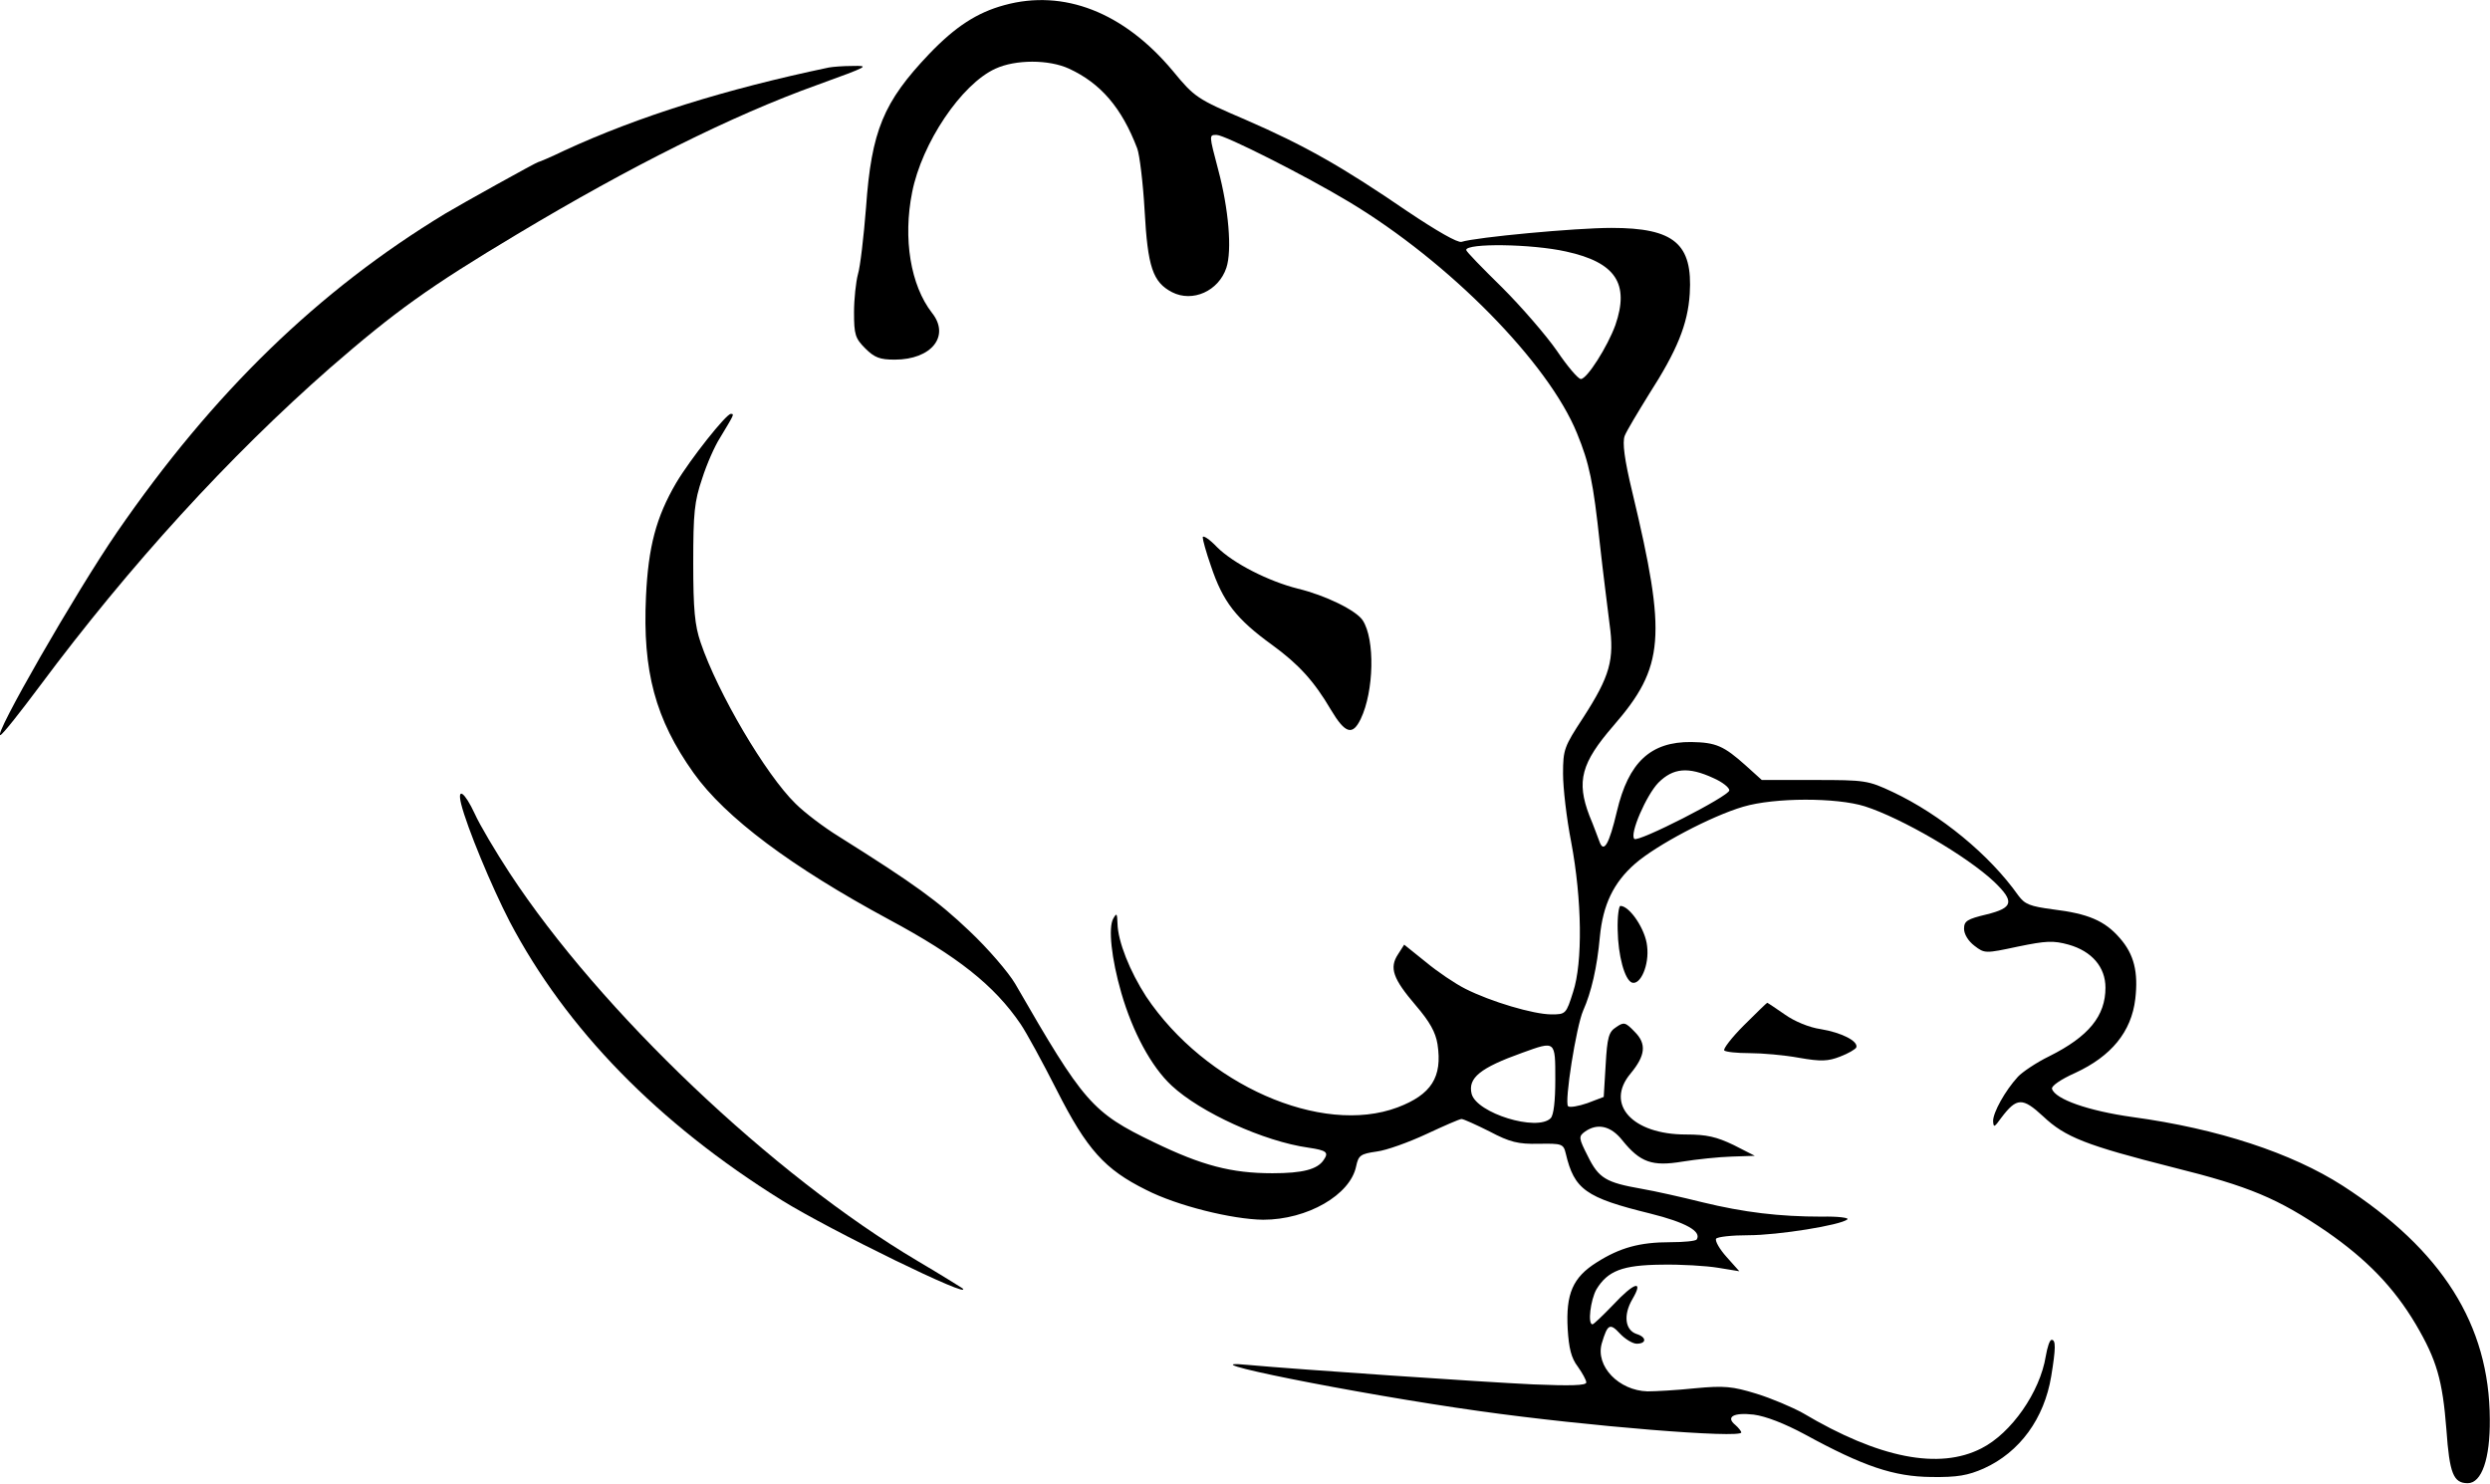
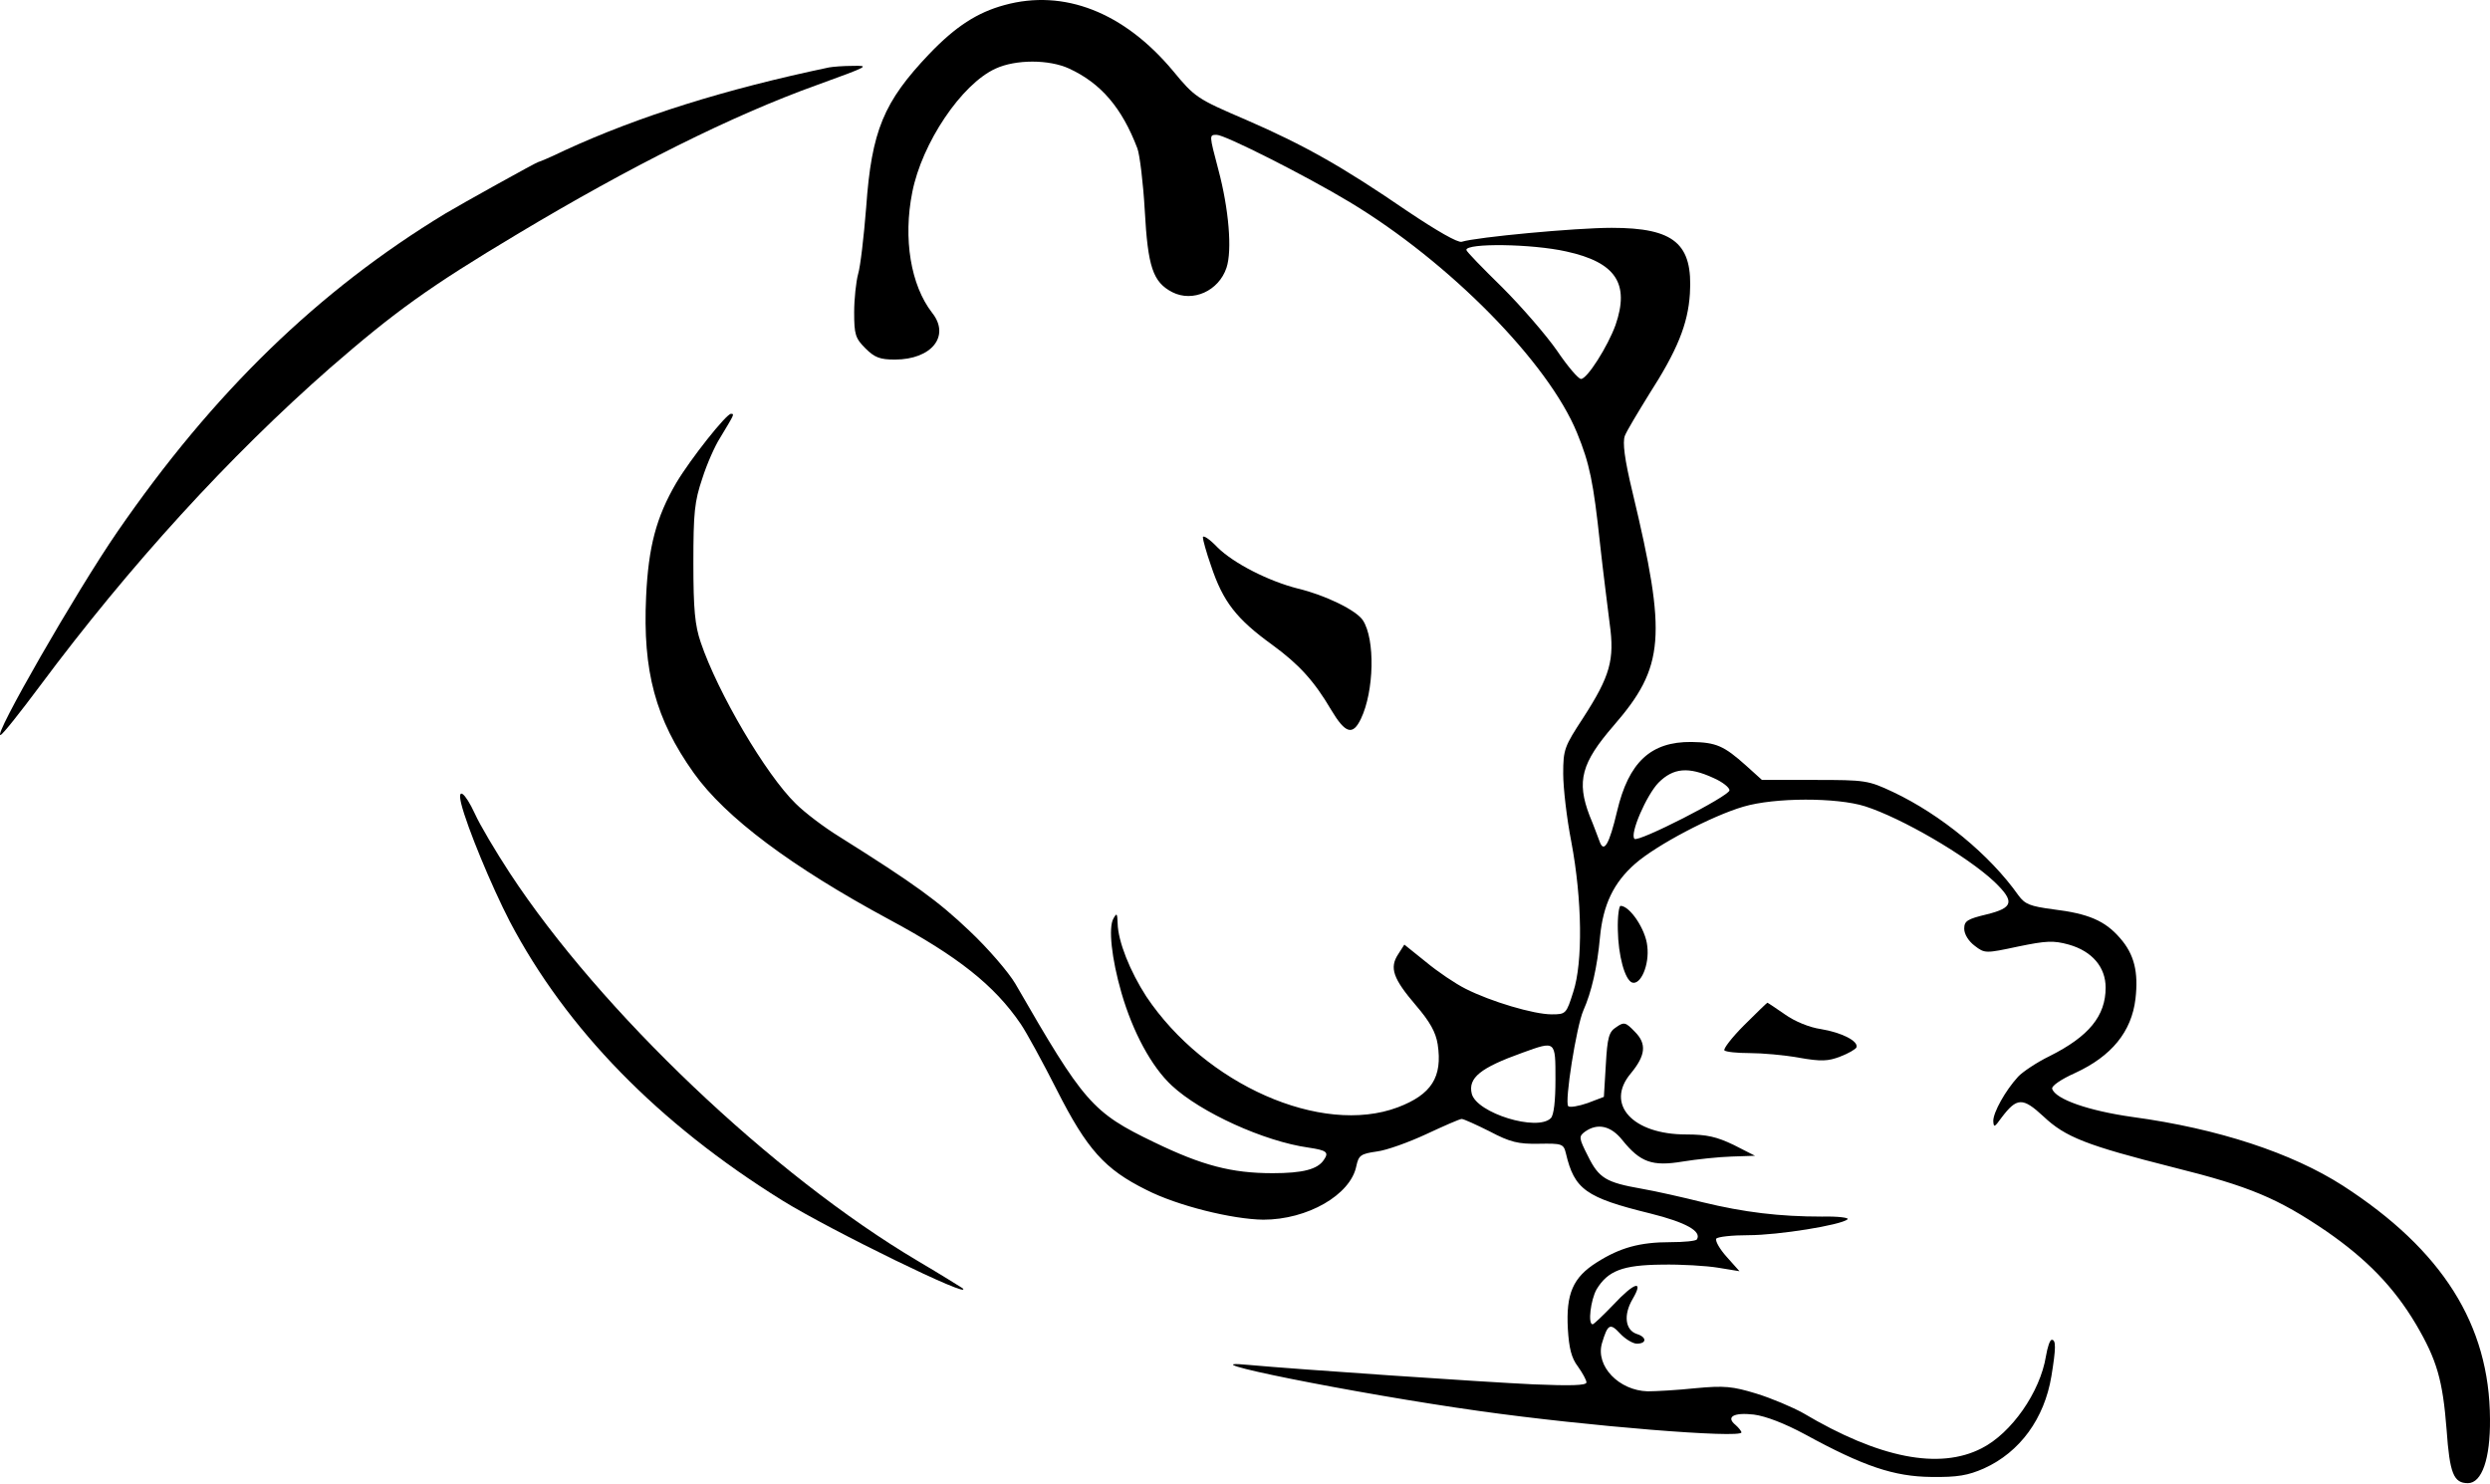
- <svg xmlns="http://www.w3.org/2000/svg" version="1.0" width="642.678pt" height="382.825pt" viewBox="0 0 642.678 382.825" preserveAspectRatio="xMidYMid meet">
+ <svg xmlns="http://www.w3.org/2000/svg" version="1.0" preserveAspectRatio="xMidYMid meet" viewBox="-0.03 0.02 642.66 382.81">
  <g transform="translate(-338.5725,613.8255) scale(0.1,-0.1)" fill="#000000" stroke="none">
    <path d="M5978 6125 c-70 -19 -126 -55 -194 -126 -118 -124 -149 -198 -163 -396 -6 -76 -15 -154 -21 -173 -5 -19 -10 -63 -10 -98 0 -57 3 -67 29 -93 24 -24 38 -29 76 -29 95 0 144 61 96 121 -55 71 -75 191 -51 311 25 127 127 279 215 319 52 24 138 24 190 0 82 -38 136 -101 176 -206 6 -16 15 -89 19 -160 8 -146 21 -185 71 -211 53 -27 120 3 140 63 15 45 6 152 -21 253 -24 91 -24 90 -4 90 21 0 229 -105 342 -173 258 -155 514 -415 588 -597 32 -78 42 -126 59 -285 8 -73 20 -166 25 -207 13 -93 1 -135 -68 -242 -49 -75 -52 -82 -52 -145 0 -36 9 -115 21 -176 28 -149 30 -311 5 -387 -18 -57 -19 -58 -56 -58 -46 0 -157 33 -222 66 -26 13 -72 44 -102 69 l-56 45 -16 -25 c-23 -35 -13 -63 46 -132 36 -42 51 -69 56 -100 13 -85 -16 -130 -103 -163 -197 -74 -497 59 -649 286 -42 65 -73 142 -74 189 -1 26 -2 28 -11 12 -13 -23 -5 -102 21 -192 29 -100 77 -190 130 -239 74 -69 238 -144 353 -160 47 -7 53 -12 39 -32 -16 -24 -54 -34 -132 -34 -106 0 -182 20 -306 80 -160 77 -181 102 -358 409 -17 29 -70 91 -119 137 -80 76 -140 120 -336 243 -39 24 -89 62 -112 85 -77 75 -201 286 -245 416 -15 44 -19 85 -19 205 0 130 3 159 23 218 12 38 33 85 46 105 36 60 38 62 28 62 -12 0 -104 -116 -141 -178 -52 -89 -72 -165 -78 -294 -9 -192 24 -316 123 -455 82 -115 252 -242 504 -378 177 -95 272 -170 340 -270 15 -22 57 -99 93 -170 78 -154 124 -205 231 -258 80 -41 222 -76 302 -77 114 0 225 64 240 138 6 28 11 32 53 38 25 3 83 24 128 45 45 21 86 39 91 39 5 0 38 -15 72 -32 53 -28 74 -33 127 -32 60 1 64 0 70 -25 22 -93 51 -114 218 -155 92 -23 133 -46 120 -67 -3 -4 -33 -7 -68 -7 -79 0 -130 -14 -190 -52 -62 -39 -80 -81 -75 -172 3 -49 9 -75 26 -97 12 -17 22 -35 22 -41 0 -8 -41 -9 -137 -5 -130 6 -613 39 -733 50 -184 18 273 -74 595 -119 277 -39 675 -71 675 -55 0 3 -7 12 -15 19 -26 21 -5 33 47 27 31 -4 80 -23 132 -51 152 -83 230 -109 326 -110 68 -1 95 4 136 22 93 42 156 129 174 238 12 73 12 94 1 94 -5 0 -11 -19 -15 -42 -15 -93 -89 -199 -166 -238 -109 -56 -264 -26 -461 91 -27 15 -81 38 -120 50 -62 19 -83 21 -158 14 -47 -5 -103 -8 -123 -8 -74 2 -135 65 -118 124 15 50 21 53 47 25 13 -14 33 -26 43 -26 26 0 26 17 0 25 -30 10 -35 49 -11 90 30 51 5 44 -50 -15 -26 -27 -50 -50 -53 -50 -13 0 -5 63 10 90 29 48 67 63 168 64 50 1 116 -3 146 -8 l55 -9 -33 37 c-18 20 -30 41 -27 47 4 5 41 9 83 9 77 0 239 26 256 41 5 4 -25 8 -66 7 -110 0 -201 11 -308 37 -52 13 -123 29 -158 35 -91 16 -110 27 -138 84 -24 47 -24 51 -8 63 32 23 67 16 97 -22 46 -57 77 -68 155 -55 37 6 94 12 127 13 l60 2 -55 28 c-44 21 -69 27 -123 27 -138 0 -209 78 -143 157 39 47 42 77 11 108 -24 25 -28 26 -48 12 -19 -12 -23 -26 -27 -97 l-5 -83 -42 -16 c-23 -8 -46 -12 -50 -8 -10 10 21 206 39 247 21 47 36 112 43 190 8 83 35 140 91 189 55 48 197 123 279 147 81 24 241 24 314 1 94 -30 263 -128 334 -195 53 -51 49 -67 -20 -84 -50 -12 -58 -17 -58 -37 0 -14 11 -32 27 -44 26 -20 28 -20 112 -2 73 15 91 16 131 5 60 -17 95 -58 95 -111 0 -73 -43 -126 -145 -177 -33 -16 -70 -41 -81 -53 -33 -36 -64 -92 -64 -114 1 -18 3 -17 21 8 40 53 55 53 108 4 57 -54 111 -75 336 -132 197 -49 270 -80 395 -165 104 -72 174 -144 231 -240 54 -92 69 -144 79 -272 8 -113 18 -138 55 -138 36 0 58 63 57 165 -1 244 -123 437 -380 603 -131 84 -321 147 -542 177 -114 16 -200 46 -208 73 -2 7 22 24 60 41 93 43 145 106 155 191 8 69 -3 115 -40 157 -39 45 -82 63 -172 74 -60 8 -73 13 -90 36 -74 105 -201 209 -324 267 -64 30 -71 31 -202 31 l-136 0 -41 37 c-57 51 -77 60 -141 61 -105 1 -162 -52 -192 -179 -20 -85 -34 -109 -45 -78 -4 10 -15 41 -26 67 -34 89 -21 136 62 232 132 152 138 230 49 602 -21 87 -26 129 -20 146 5 13 34 61 63 108 72 112 100 180 105 259 8 129 -40 170 -202 170 -93 0 -349 -24 -387 -36 -10 -3 -64 28 -140 79 -168 115 -265 170 -417 236 -126 54 -132 58 -188 126 -127 152 -282 212 -435 170z m1450 -636 c128 -28 164 -83 127 -190 -20 -55 -73 -139 -89 -139 -7 0 -35 33 -62 73 -27 39 -91 113 -141 163 -51 50 -93 93 -93 97 0 18 169 16 258 -4z m380 -1359 c23 -10 42 -25 41 -32 -1 -15 -236 -135 -245 -125 -13 12 31 113 62 145 38 38 77 42 142 12z m-408 -778 c0 -55 -4 -92 -12 -100 -35 -35 -191 13 -204 63 -10 41 22 67 131 106 86 31 85 32 85 -69z" />
    <path d="M5525 5964 c-267 -56 -491 -126 -682 -214 -35 -17 -66 -30 -68 -30 -4 0 -200 -109 -240 -133 -328 -199 -599 -462 -847 -822 -106 -154 -323 -532 -301 -524 6 2 51 59 101 126 233 313 490 594 750 822 167 145 254 208 483 345 292 175 554 306 774 385 135 49 136 50 90 49 -22 0 -49 -2 -60 -4z" />
    <path d="M6490 4751 c0 -6 9 -39 21 -73 31 -93 65 -137 159 -205 67 -49 107 -92 151 -167 37 -62 56 -67 77 -23 34 71 37 205 5 254 -17 26 -97 65 -168 82 -75 19 -166 65 -208 107 -20 21 -37 32 -37 25z" />
    <path d="M4576 4063 c15 -60 78 -212 125 -303 146 -278 383 -521 703 -720 124 -77 497 -259 466 -227 -3 2 -54 34 -115 70 -375 222 -820 645 -1054 1002 -36 55 -77 124 -90 153 -26 56 -46 70 -35 25z" />
    <path d="M7561 3738 c1 -66 18 -129 37 -136 22 -7 45 46 39 94 -4 43 -45 104 -69 104 -4 0 -8 -28 -7 -62z" />
    <path d="M7887 3492 c-32 -32 -54 -61 -51 -65 4 -4 33 -7 65 -7 32 0 90 -5 128 -12 57 -10 75 -9 106 3 21 8 40 19 42 24 5 16 -38 38 -92 47 -29 4 -68 20 -93 38 -23 16 -44 30 -45 30 -1 0 -28 -26 -60 -58z" />
  </g>
</svg>
